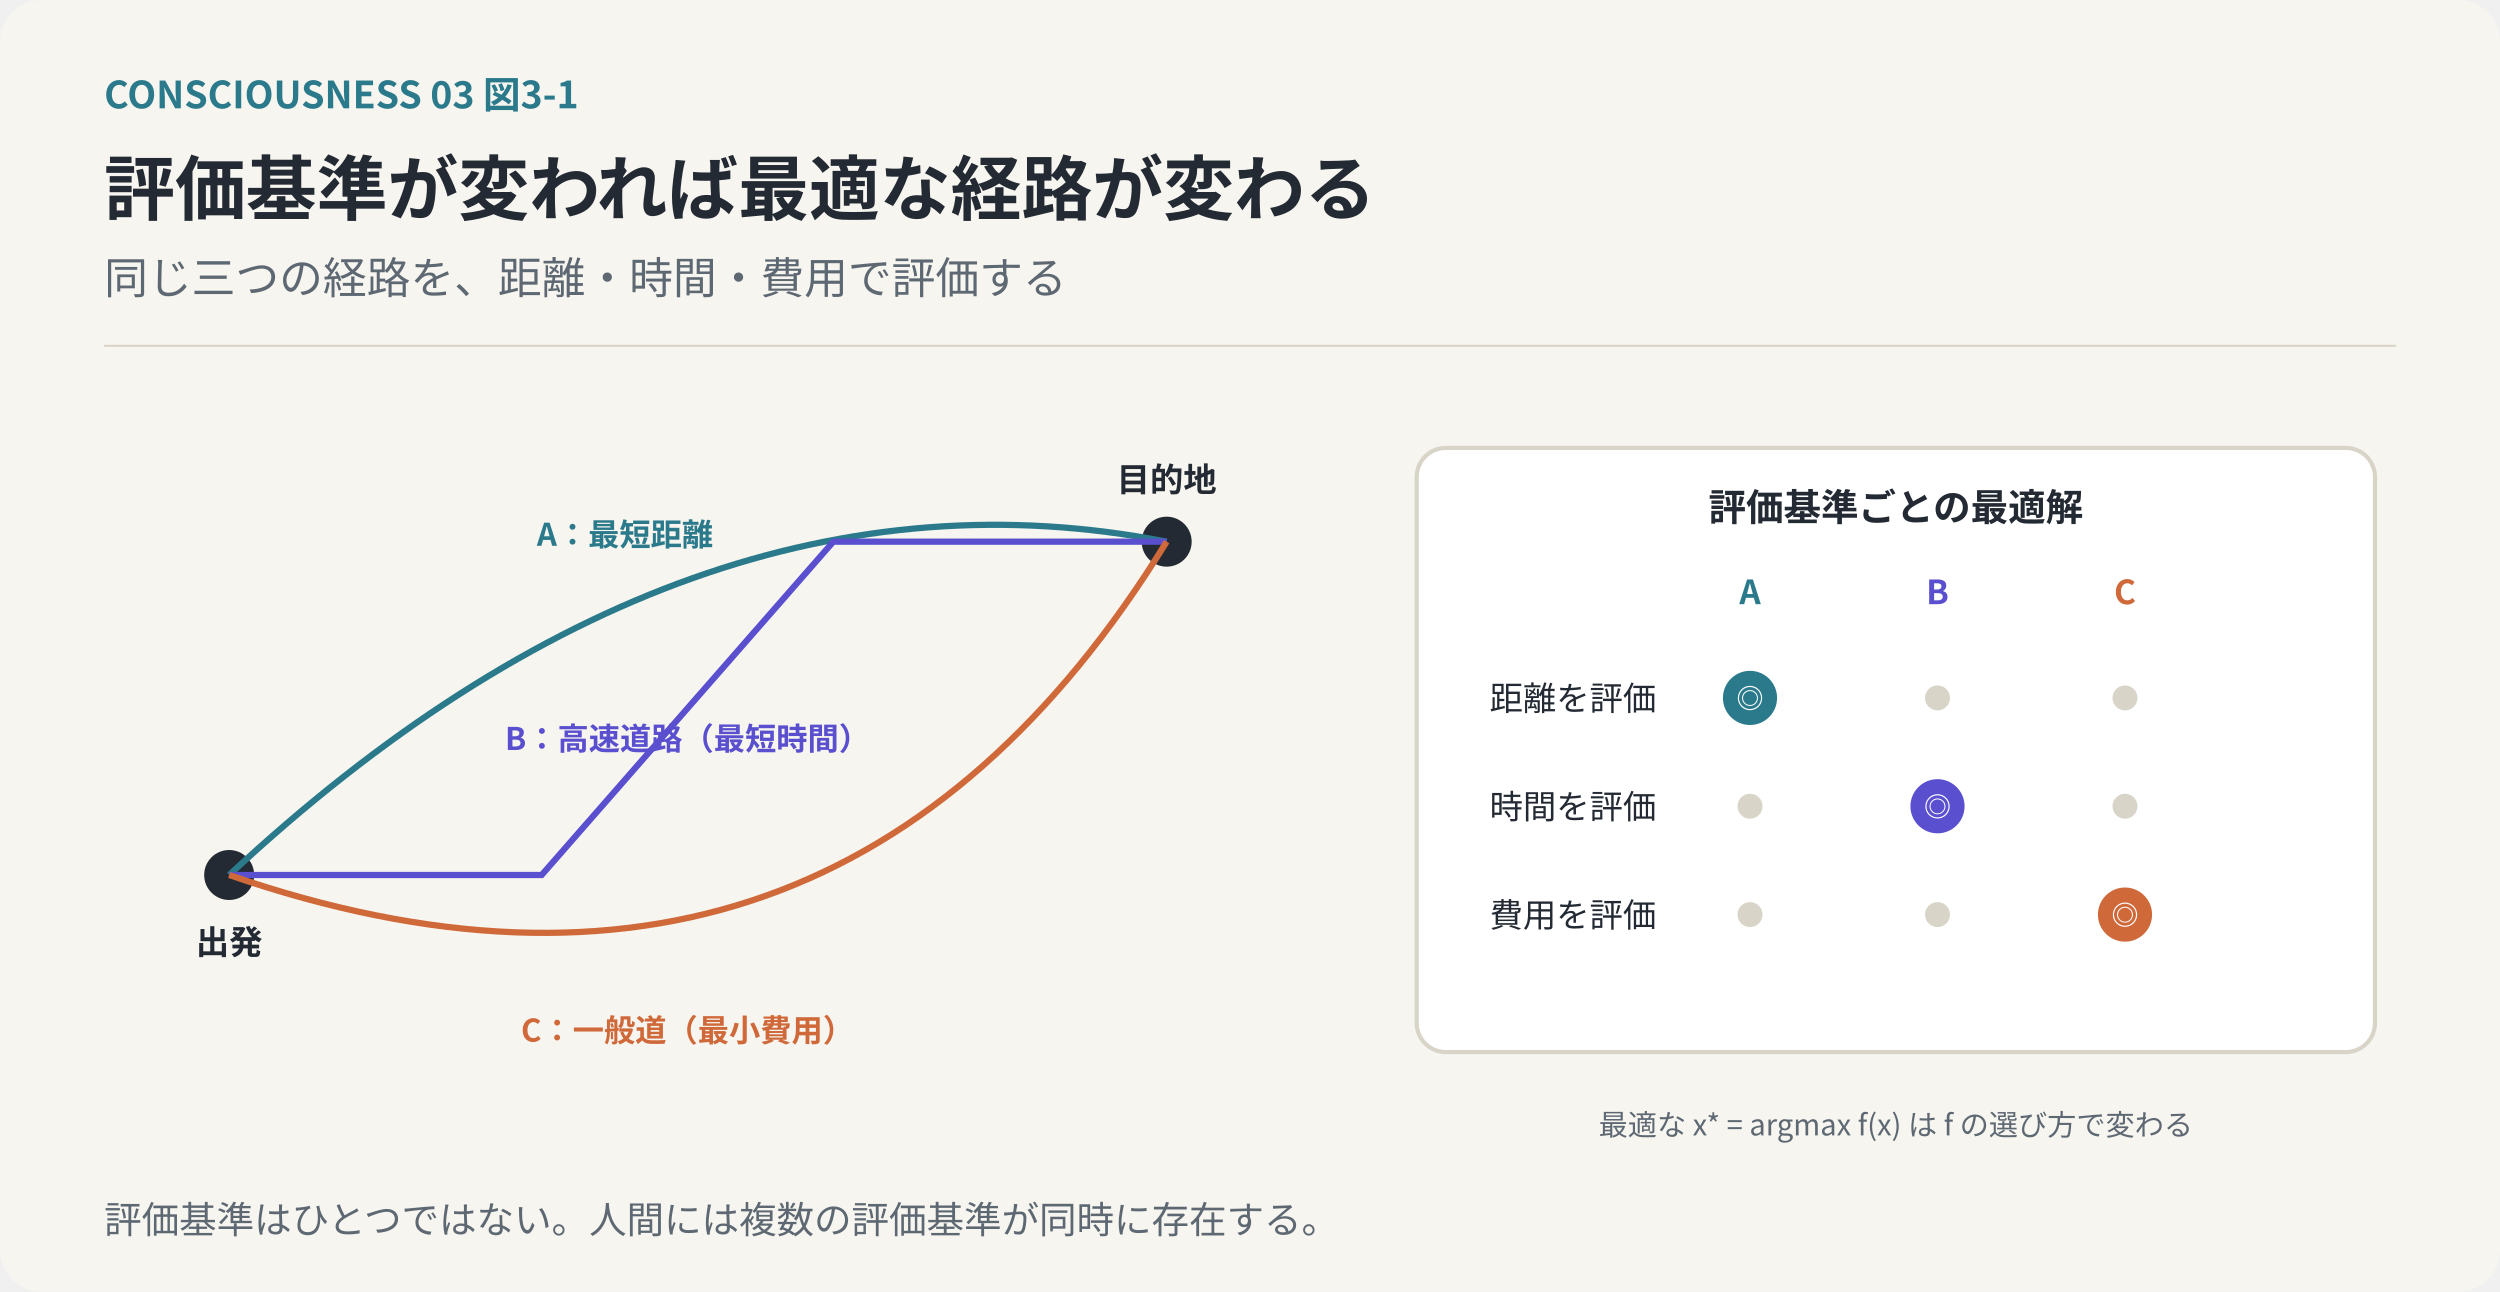
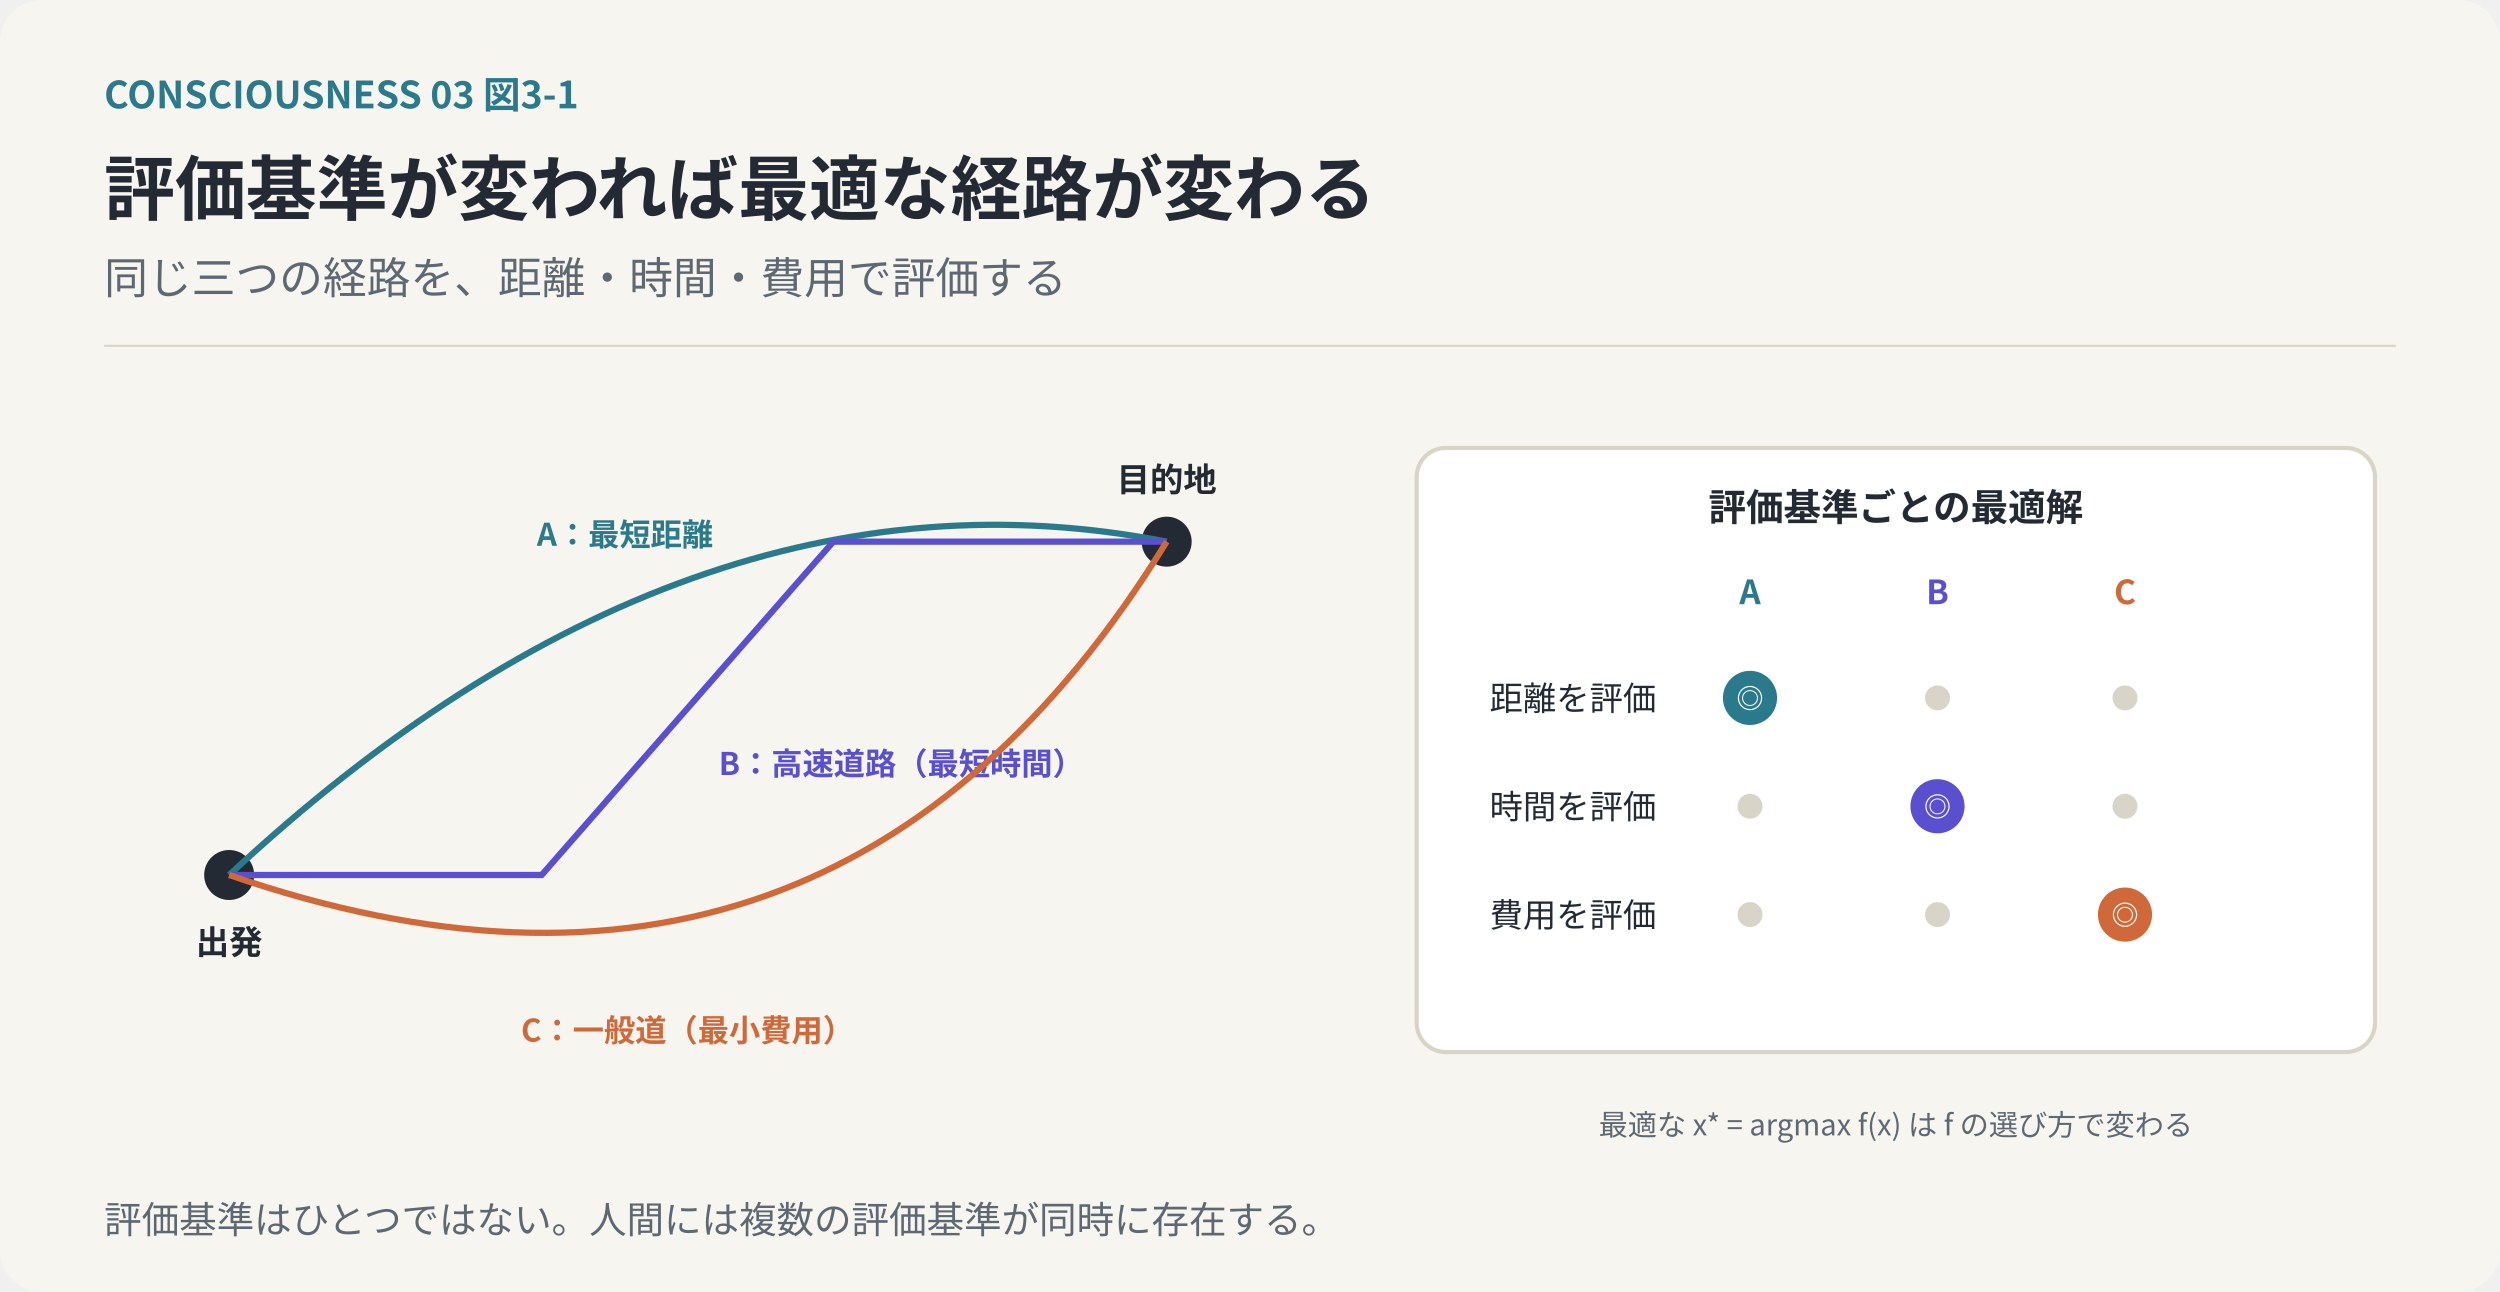
<svg xmlns="http://www.w3.org/2000/svg" width="1200" height="620" viewBox="0 0 1200 620" role="img" aria-labelledby="title desc">
  <defs>
    <marker id="arrow" markerWidth="10" markerHeight="10" refX="8" refY="5" orient="auto-start-reverse">
      <path d="M1,1 L9,5 L1,9" fill="none" stroke="#5d6873" stroke-width="1.4" />
    </marker>
    <marker id="arrow-teal" markerWidth="10" markerHeight="10" refX="8" refY="5" orient="auto-start-reverse">
      <path d="M1,1 L9,5 L1,9" fill="none" stroke="#2b7a8c" stroke-width="1.6" />
    </marker>
    <marker id="arrow-terra" markerWidth="10" markerHeight="10" refX="8" refY="5" orient="auto-start-reverse">
      <path d="M1,1 L9,5 L1,9" fill="none" stroke="#d0693a" stroke-width="1.6" />
    </marker>
    <marker id="arrow-indigo" markerWidth="10" markerHeight="10" refX="8" refY="5" orient="auto-start-reverse">
      <path d="M1,1 L9,5 L1,9" fill="none" stroke="#5a4fcf" stroke-width="1.6" />
    </marker>
    <marker id="arrow-ink" markerWidth="10" markerHeight="10" refX="8" refY="5" orient="auto-start-reverse">
      <path d="M1,1 L9,5 L1,9" fill="none" stroke="#232a33" stroke-width="1.6" />
    </marker>
  </defs>
  <rect width="1200" height="620" rx="20" fill="#f7f5ef" />
  <g font-family="system-ui, -apple-system, &quot;Hiragino Kaku Gothic ProN&quot;, &quot;Noto Sans CJK JP&quot;, Meiryo, sans-serif">
    <text x="50.0" y="52.0" fill="#2b7a8c" font-size="18" text-anchor="start" font-weight="700">CONSCIOUSNESS     03     図3-1</text>
    <text x="50.0" y="103.0" fill="#232a33" font-size="34" text-anchor="start" font-weight="700">評価基準が変われば最適な経路が変わる</text>
    <text x="50.0" y="141.0" fill="#5d6873" font-size="21" text-anchor="start" font-weight="400">同じ三つの経路を、距離・時間・費用で評価する</text>
    <line x1="50.0" y1="166.0" x2="1150.0" y2="166.0" stroke="#d8d4c8" stroke-width="1" />
    <circle cx="110.0" cy="420.0" r="12" fill="#232a33" />
    <text x="110.0" y="458.0" fill="#232a33" font-size="16" text-anchor="middle" font-weight="700">出発</text>
    <circle cx="560.0" cy="260.0" r="12" fill="#232a33" />
    <text x="560.0" y="236.0" fill="#232a33" font-size="16" text-anchor="middle" font-weight="700">目的地</text>
    <path d="M110.0,420.0 Q330.0,215.0 560.0,260.0" fill="none" stroke="#2b7a8c" stroke-width="3" />
    <text x="300.0" y="262.0" fill="#2b7a8c" font-size="15" text-anchor="middle" font-weight="700">A：最短距離</text>
    <path d="M110,420 L260,420 L400,260 L560,260" fill="none" stroke="#5a4fcf" stroke-width="3" />
-     <text x="330.0" y="360.0" fill="#5a4fcf" font-size="15" text-anchor="middle" font-weight="700">B：高速道路（最短時間）</text>
+     <text x="345.0" y="372.0" fill="#5a4fcf" font-size="15" text-anchor="start" font-weight="700">B：高速道路（最短時間）</text>
    <path d="M110.0,420.0 Q400.0,520.0 560.0,260.0" fill="none" stroke="#d0693a" stroke-width="3" />
    <text x="330.0" y="500.0" fill="#d0693a" font-size="15" text-anchor="middle" font-weight="700">C：一般道（最小費用）</text>
    <rect x="680.0" y="215.0" width="460.0" height="290.0" rx="14" fill="#ffffff" stroke="#d8d4c8" stroke-width="2" />
    <text x="910.0" y="250.0" fill="#232a33" font-size="18" text-anchor="middle" font-weight="700">評価基準ごとの最適解</text>
    <text x="840.0" y="290.0" fill="#2b7a8c" font-size="16" text-anchor="middle" font-weight="700">A</text>
    <text x="930.0" y="290.0" fill="#5a4fcf" font-size="16" text-anchor="middle" font-weight="700">B</text>
    <text x="1020.0" y="290.0" fill="#d0693a" font-size="16" text-anchor="middle" font-weight="700">C</text>
    <text x="715.0" y="341.0" fill="#232a33" font-size="16" text-anchor="start" font-weight="400">距離を評価</text>
    <circle cx="840.0" cy="335.0" r="13" fill="#2b7a8c" />
    <text x="840.0" y="340.0" fill="#ffffff" font-size="13" text-anchor="middle" font-weight="700">◎</text>
    <circle cx="930.0" cy="335.0" r="6" fill="#d8d4c8" />
    <circle cx="1020.0" cy="335.0" r="6" fill="#d8d4c8" />
    <text x="715.0" y="393.0" fill="#232a33" font-size="16" text-anchor="start" font-weight="400">時間を評価</text>
    <circle cx="840.0" cy="387.0" r="6" fill="#d8d4c8" />
    <circle cx="930.0" cy="387.0" r="13" fill="#5a4fcf" />
    <text x="930.0" y="392.0" fill="#ffffff" font-size="13" text-anchor="middle" font-weight="700">◎</text>
    <circle cx="1020.0" cy="387.0" r="6" fill="#d8d4c8" />
    <text x="715.0" y="445.0" fill="#232a33" font-size="16" text-anchor="start" font-weight="400">費用を評価</text>
    <circle cx="840.0" cy="439.0" r="6" fill="#d8d4c8" />
    <circle cx="930.0" cy="439.0" r="6" fill="#d8d4c8" />
    <circle cx="1020.0" cy="439.0" r="13" fill="#d0693a" />
    <text x="1020.0" y="444.0" fill="#ffffff" font-size="13" text-anchor="middle" font-weight="700">◎</text>
    <text x="910.0" y="545.0" fill="#5d6873" font-size="14" text-anchor="middle" font-weight="400">最適な x* = argmax f(x) は f の選び方で変わる</text>
    <text x="50.0" y="592.0" fill="#5d6873" font-size="18" text-anchor="start" font-weight="400">評価基準はひとつではない。人間には複数の評価基準が同時に存在する。</text>
  </g>
</svg>
